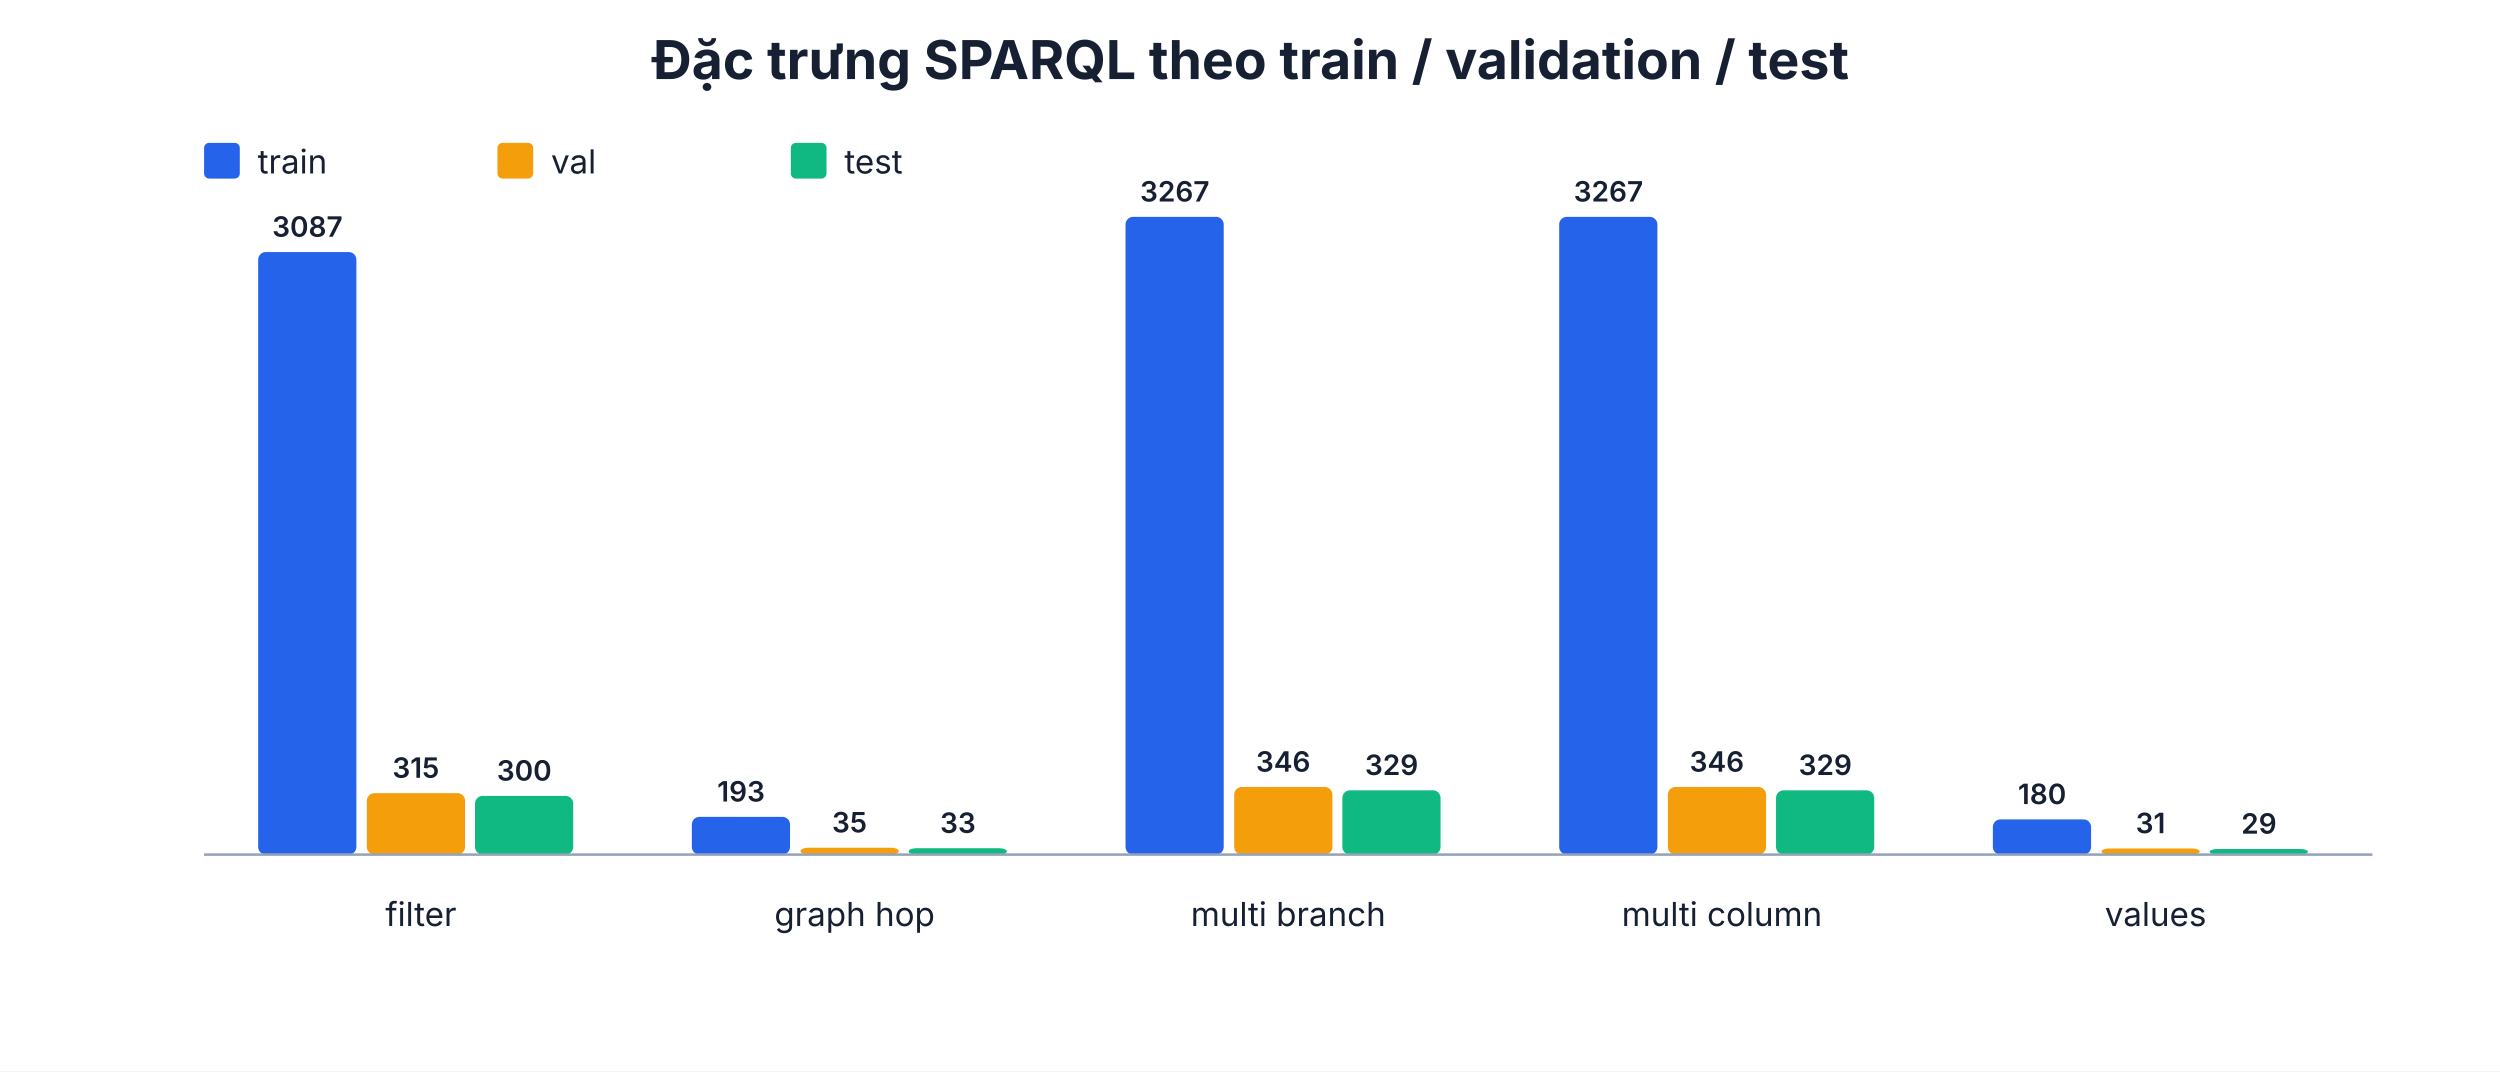
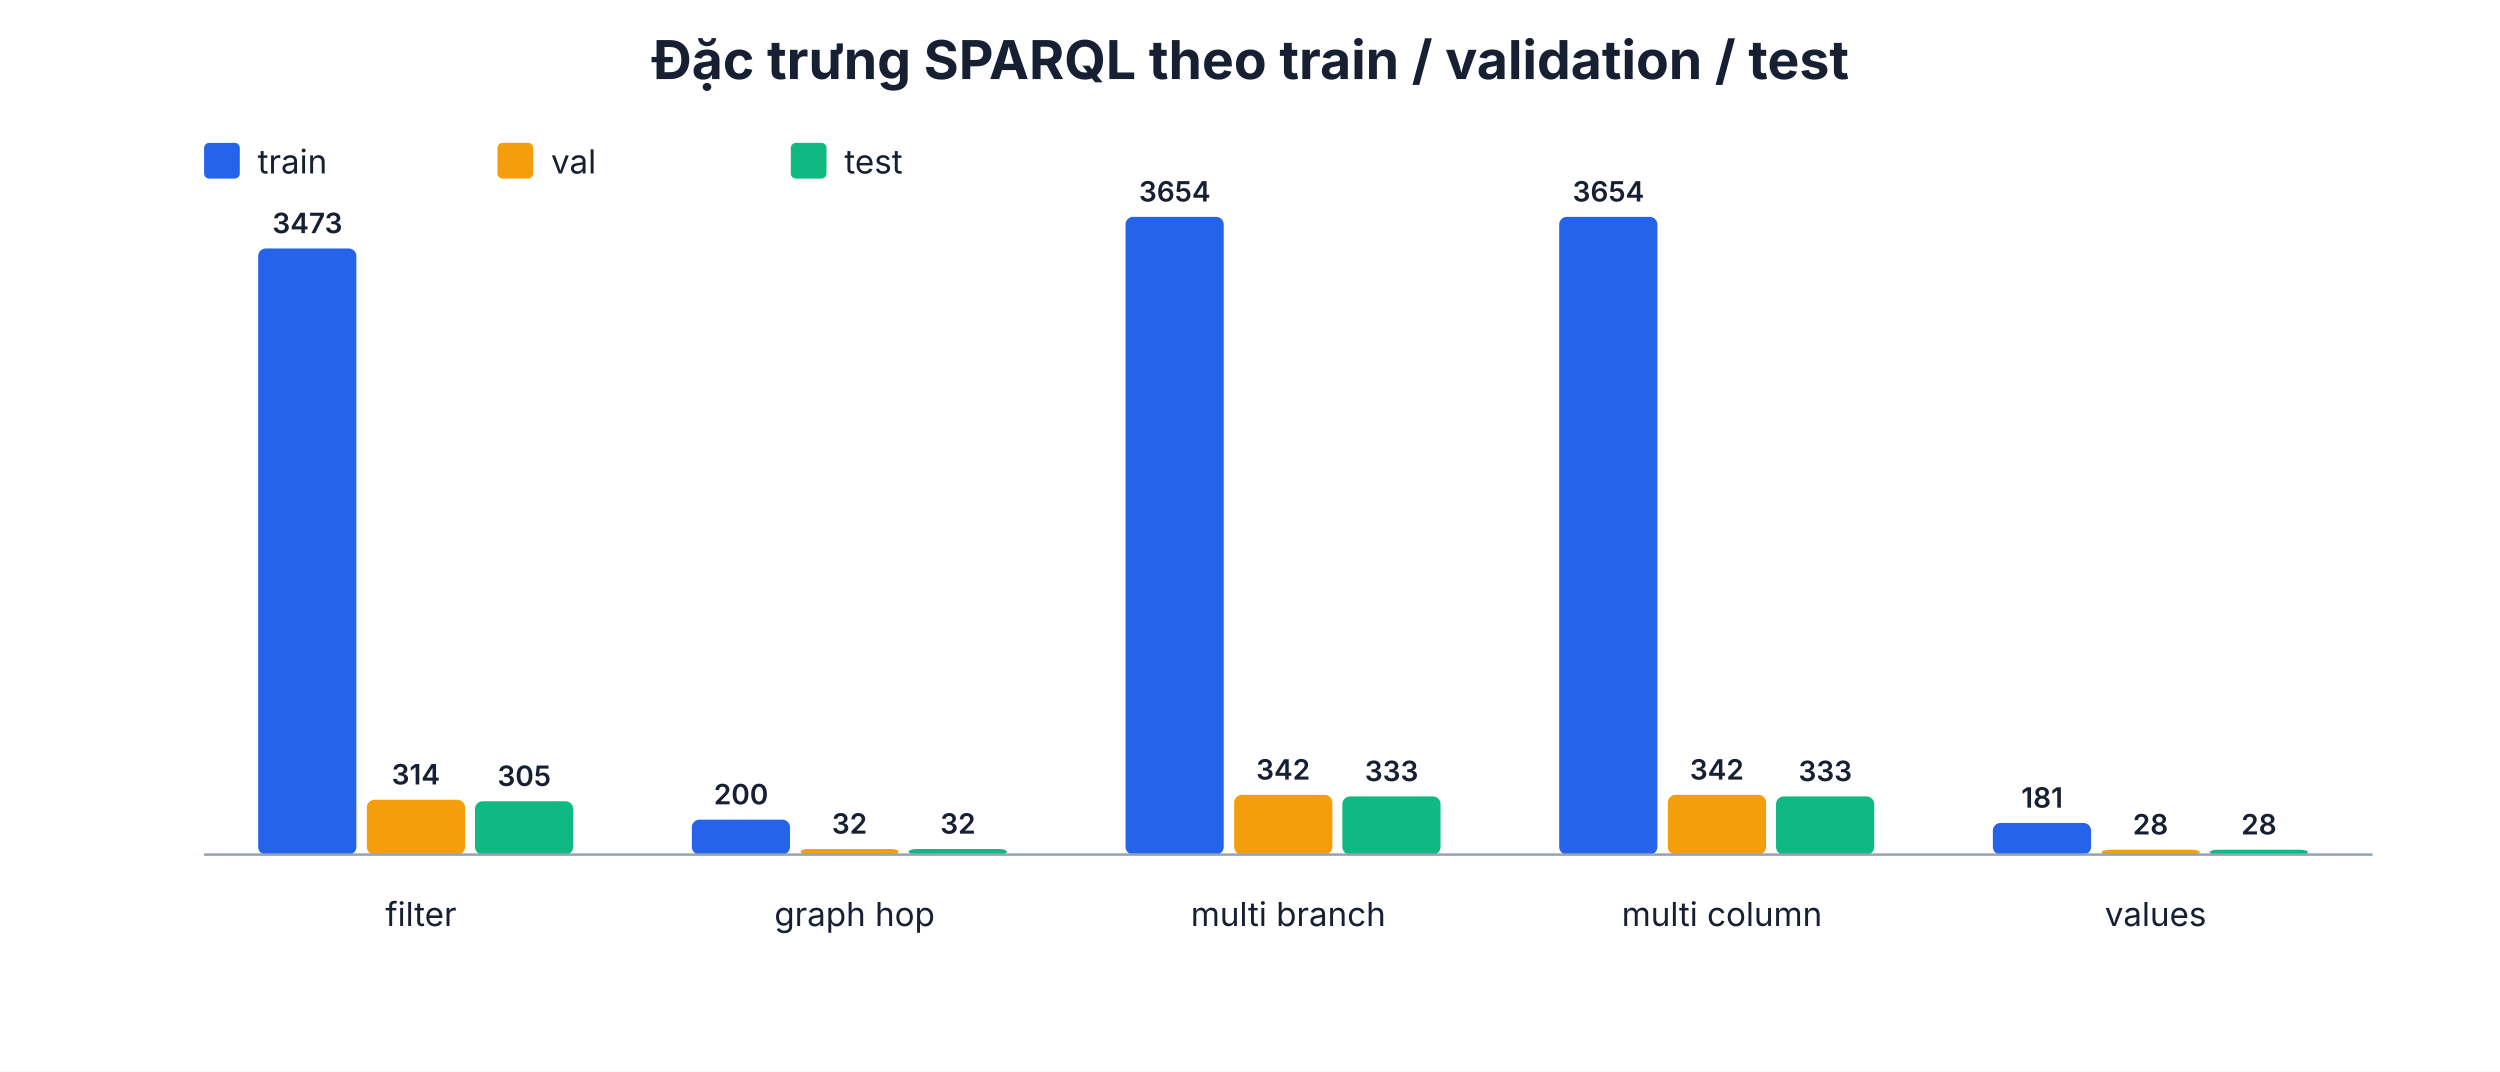
<svg xmlns="http://www.w3.org/2000/svg" width="980" height="420" viewBox="0 0 980 420" role="img" aria-label="Đặc trưng SPARQL theo train / validation / test">
  <style>text{font-family:Inter,system-ui,sans-serif;fill:#172033}.title{font-size:21px;font-weight:700}.label{font-size:13px}.value{font-size:14px;font-weight:700}.small{font-size:11px;font-weight:600}.axis{stroke:#94a3b8;stroke-width:1}</style>
  <rect width="980" height="420" fill="#ffffff" />
  <text x="490.0" y="31" text-anchor="middle" class="title">Đặc trưng SPARQL theo train / validation / test</text>
-   <rect x="101.2" y="98.8" width="38.5" height="236.2" rx="3" fill="#2563eb" />
-   <text x="120.5" y="92.8" text-anchor="middle" class="small">3087</text>
-   <rect x="271.2" y="320.2" width="38.5" height="14.8" rx="3" fill="#2563eb" />
-   <text x="290.5" y="314.2" text-anchor="middle" class="small">193</text>
+   <rect x="101.2" y="97.4" width="38.5" height="237.6" rx="3" fill="#2563eb" />
+   <text x="120.5" y="91.4" text-anchor="middle" class="small">3473</text>
+   <rect x="271.2" y="321.3" width="38.5" height="13.7" rx="3" fill="#2563eb" />
+   <text x="290.5" y="315.3" text-anchor="middle" class="small">200</text>
  <rect x="441.2" y="85.0" width="38.5" height="250.0" rx="3" fill="#2563eb" />
-   <text x="460.5" y="79.0" text-anchor="middle" class="small">3267</text>
+   <text x="460.5" y="79.0" text-anchor="middle" class="small">3654</text>
  <rect x="611.2" y="85.0" width="38.5" height="250.0" rx="3" fill="#2563eb" />
-   <text x="630.5" y="79.0" text-anchor="middle" class="small">3267</text>
-   <rect x="781.2" y="321.2" width="38.5" height="13.8" rx="3" fill="#2563eb" />
-   <text x="800.5" y="315.2" text-anchor="middle" class="small">180</text>
+   <text x="630.5" y="79.0" text-anchor="middle" class="small">3654</text>
+   <rect x="781.2" y="322.6" width="38.5" height="12.4" rx="3" fill="#2563eb" />
+   <text x="800.5" y="316.6" text-anchor="middle" class="small">181</text>
  <rect x="80" y="56" width="14" height="14" rx="2" fill="#2563eb" />
  <text x="101" y="68" class="label">train</text>
-   <rect x="143.8" y="310.9" width="38.5" height="24.1" rx="3" fill="#f59e0b" />
-   <text x="163.0" y="304.9" text-anchor="middle" class="small">315</text>
-   <rect x="313.8" y="332.3" width="38.5" height="2.7" rx="3" fill="#f59e0b" />
-   <text x="333.0" y="326.3" text-anchor="middle" class="small">35</text>
-   <rect x="483.8" y="308.5" width="38.5" height="26.5" rx="3" fill="#f59e0b" />
-   <text x="503.0" y="302.5" text-anchor="middle" class="small">346</text>
-   <rect x="653.8" y="308.5" width="38.5" height="26.5" rx="3" fill="#f59e0b" />
-   <text x="673.0" y="302.5" text-anchor="middle" class="small">346</text>
-   <rect x="823.8" y="332.6" width="38.5" height="2.4" rx="3" fill="#f59e0b" />
-   <text x="843.0" y="326.6" text-anchor="middle" class="small">31</text>
+   <rect x="143.8" y="313.5" width="38.5" height="21.5" rx="3" fill="#f59e0b" />
+   <text x="163.0" y="307.5" text-anchor="middle" class="small">314</text>
+   <rect x="313.8" y="332.8" width="38.5" height="2.2" rx="3" fill="#f59e0b" />
+   <text x="333.0" y="326.8" text-anchor="middle" class="small">32</text>
+   <rect x="483.8" y="311.6" width="38.5" height="23.4" rx="3" fill="#f59e0b" />
+   <text x="503.0" y="305.6" text-anchor="middle" class="small">342</text>
+   <rect x="653.8" y="311.6" width="38.5" height="23.4" rx="3" fill="#f59e0b" />
+   <text x="673.0" y="305.6" text-anchor="middle" class="small">342</text>
+   <rect x="823.8" y="333.1" width="38.5" height="1.9" rx="3" fill="#f59e0b" />
+   <text x="843.0" y="327.1" text-anchor="middle" class="small">28</text>
  <rect x="195" y="56" width="14" height="14" rx="2" fill="#f59e0b" />
  <text x="216" y="68" class="label">val</text>
-   <rect x="186.2" y="312.0" width="38.5" height="23.0" rx="3" fill="#10b981" />
-   <text x="205.5" y="306.0" text-anchor="middle" class="small">300</text>
-   <rect x="356.2" y="332.5" width="38.5" height="2.5" rx="3" fill="#10b981" />
-   <text x="375.5" y="326.5" text-anchor="middle" class="small">33</text>
-   <rect x="526.2" y="309.8" width="38.5" height="25.2" rx="3" fill="#10b981" />
-   <text x="545.5" y="303.8" text-anchor="middle" class="small">329</text>
-   <rect x="696.2" y="309.8" width="38.5" height="25.2" rx="3" fill="#10b981" />
-   <text x="715.5" y="303.8" text-anchor="middle" class="small">329</text>
-   <rect x="866.2" y="332.8" width="38.5" height="2.2" rx="3" fill="#10b981" />
-   <text x="885.5" y="326.8" text-anchor="middle" class="small">29</text>
+   <rect x="186.2" y="314.1" width="38.5" height="20.9" rx="3" fill="#10b981" />
+   <text x="205.5" y="308.1" text-anchor="middle" class="small">305</text>
+   <rect x="356.2" y="332.8" width="38.5" height="2.2" rx="3" fill="#10b981" />
+   <text x="375.5" y="326.8" text-anchor="middle" class="small">32</text>
+   <rect x="526.2" y="312.2" width="38.5" height="22.8" rx="3" fill="#10b981" />
+   <text x="545.5" y="306.2" text-anchor="middle" class="small">333</text>
+   <rect x="696.2" y="312.2" width="38.5" height="22.8" rx="3" fill="#10b981" />
+   <text x="715.5" y="306.2" text-anchor="middle" class="small">333</text>
+   <rect x="866.2" y="333.1" width="38.5" height="1.9" rx="3" fill="#10b981" />
+   <text x="885.5" y="327.1" text-anchor="middle" class="small">28</text>
  <rect x="310" y="56" width="14" height="14" rx="2" fill="#10b981" />
  <text x="331" y="68" class="label">test</text>
  <text x="165.0" y="363" text-anchor="middle" class="label">filter</text>
  <text x="335.0" y="363" text-anchor="middle" class="label">graph hop</text>
  <text x="505.0" y="363" text-anchor="middle" class="label">multi branch</text>
  <text x="675.0" y="363" text-anchor="middle" class="label">multi column</text>
  <text x="845.0" y="363" text-anchor="middle" class="label">values</text>
  <line x1="80" y1="335" x2="930" y2="335" class="axis" />
</svg>
